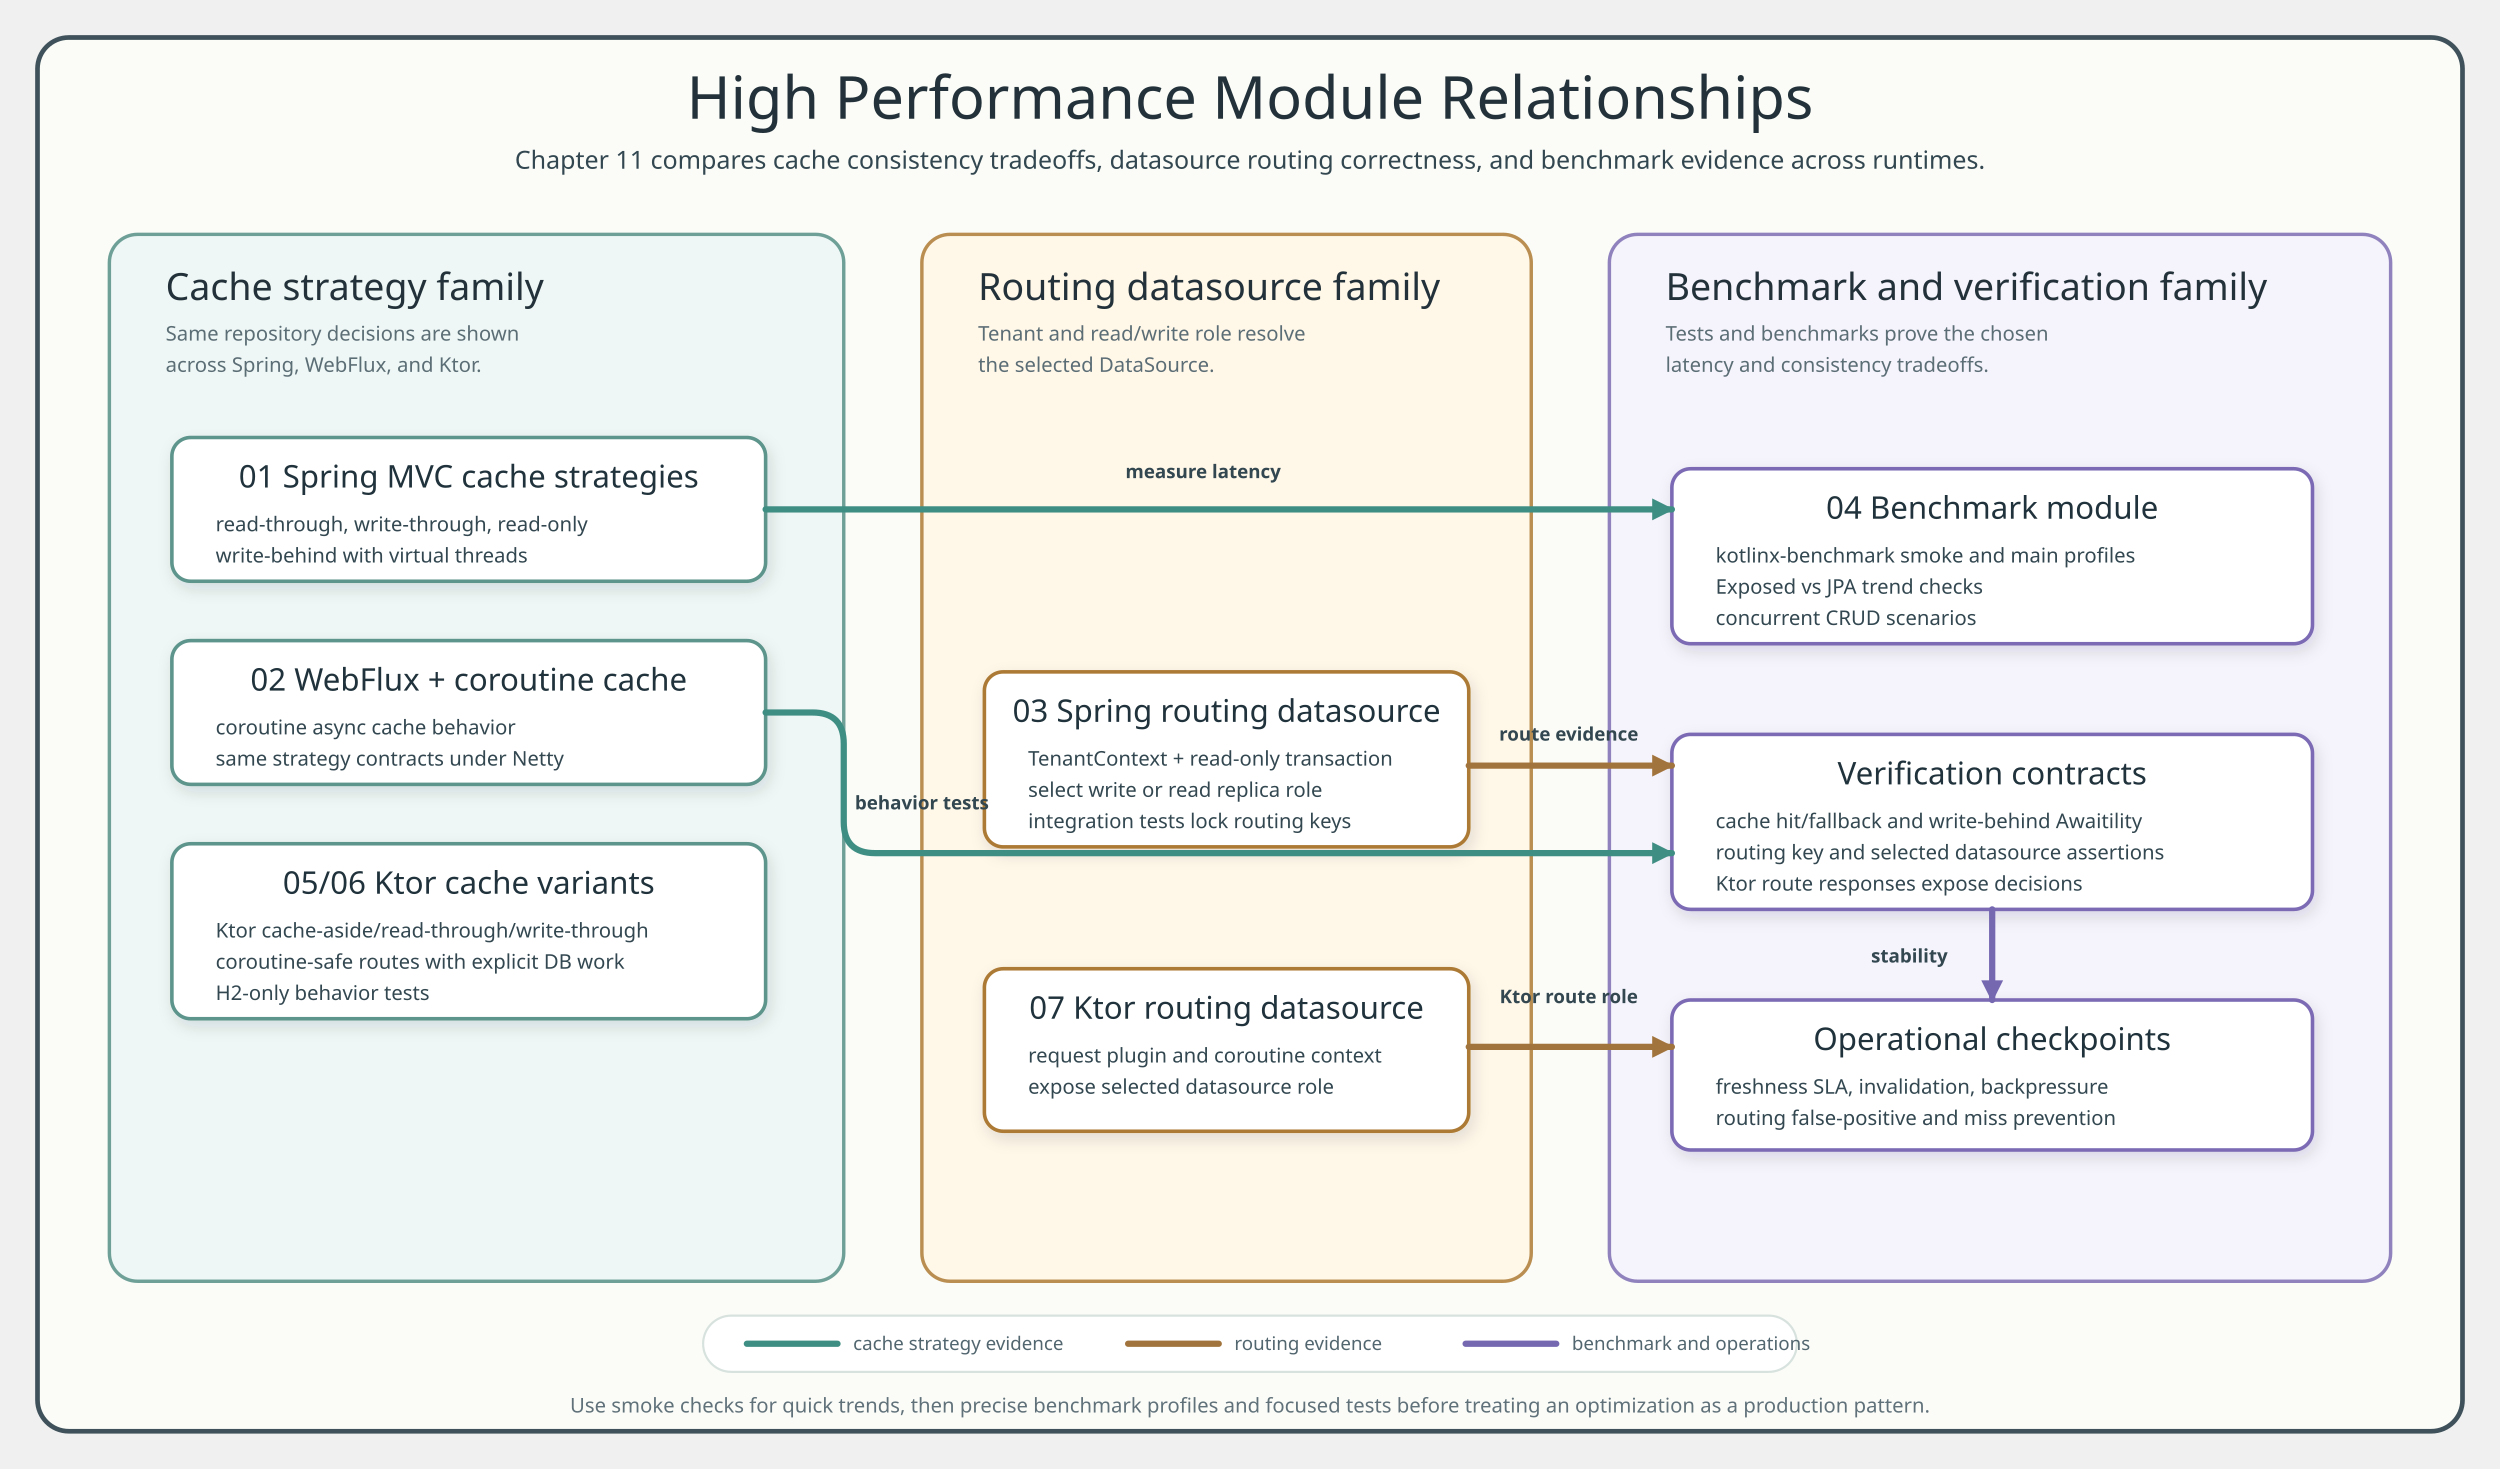
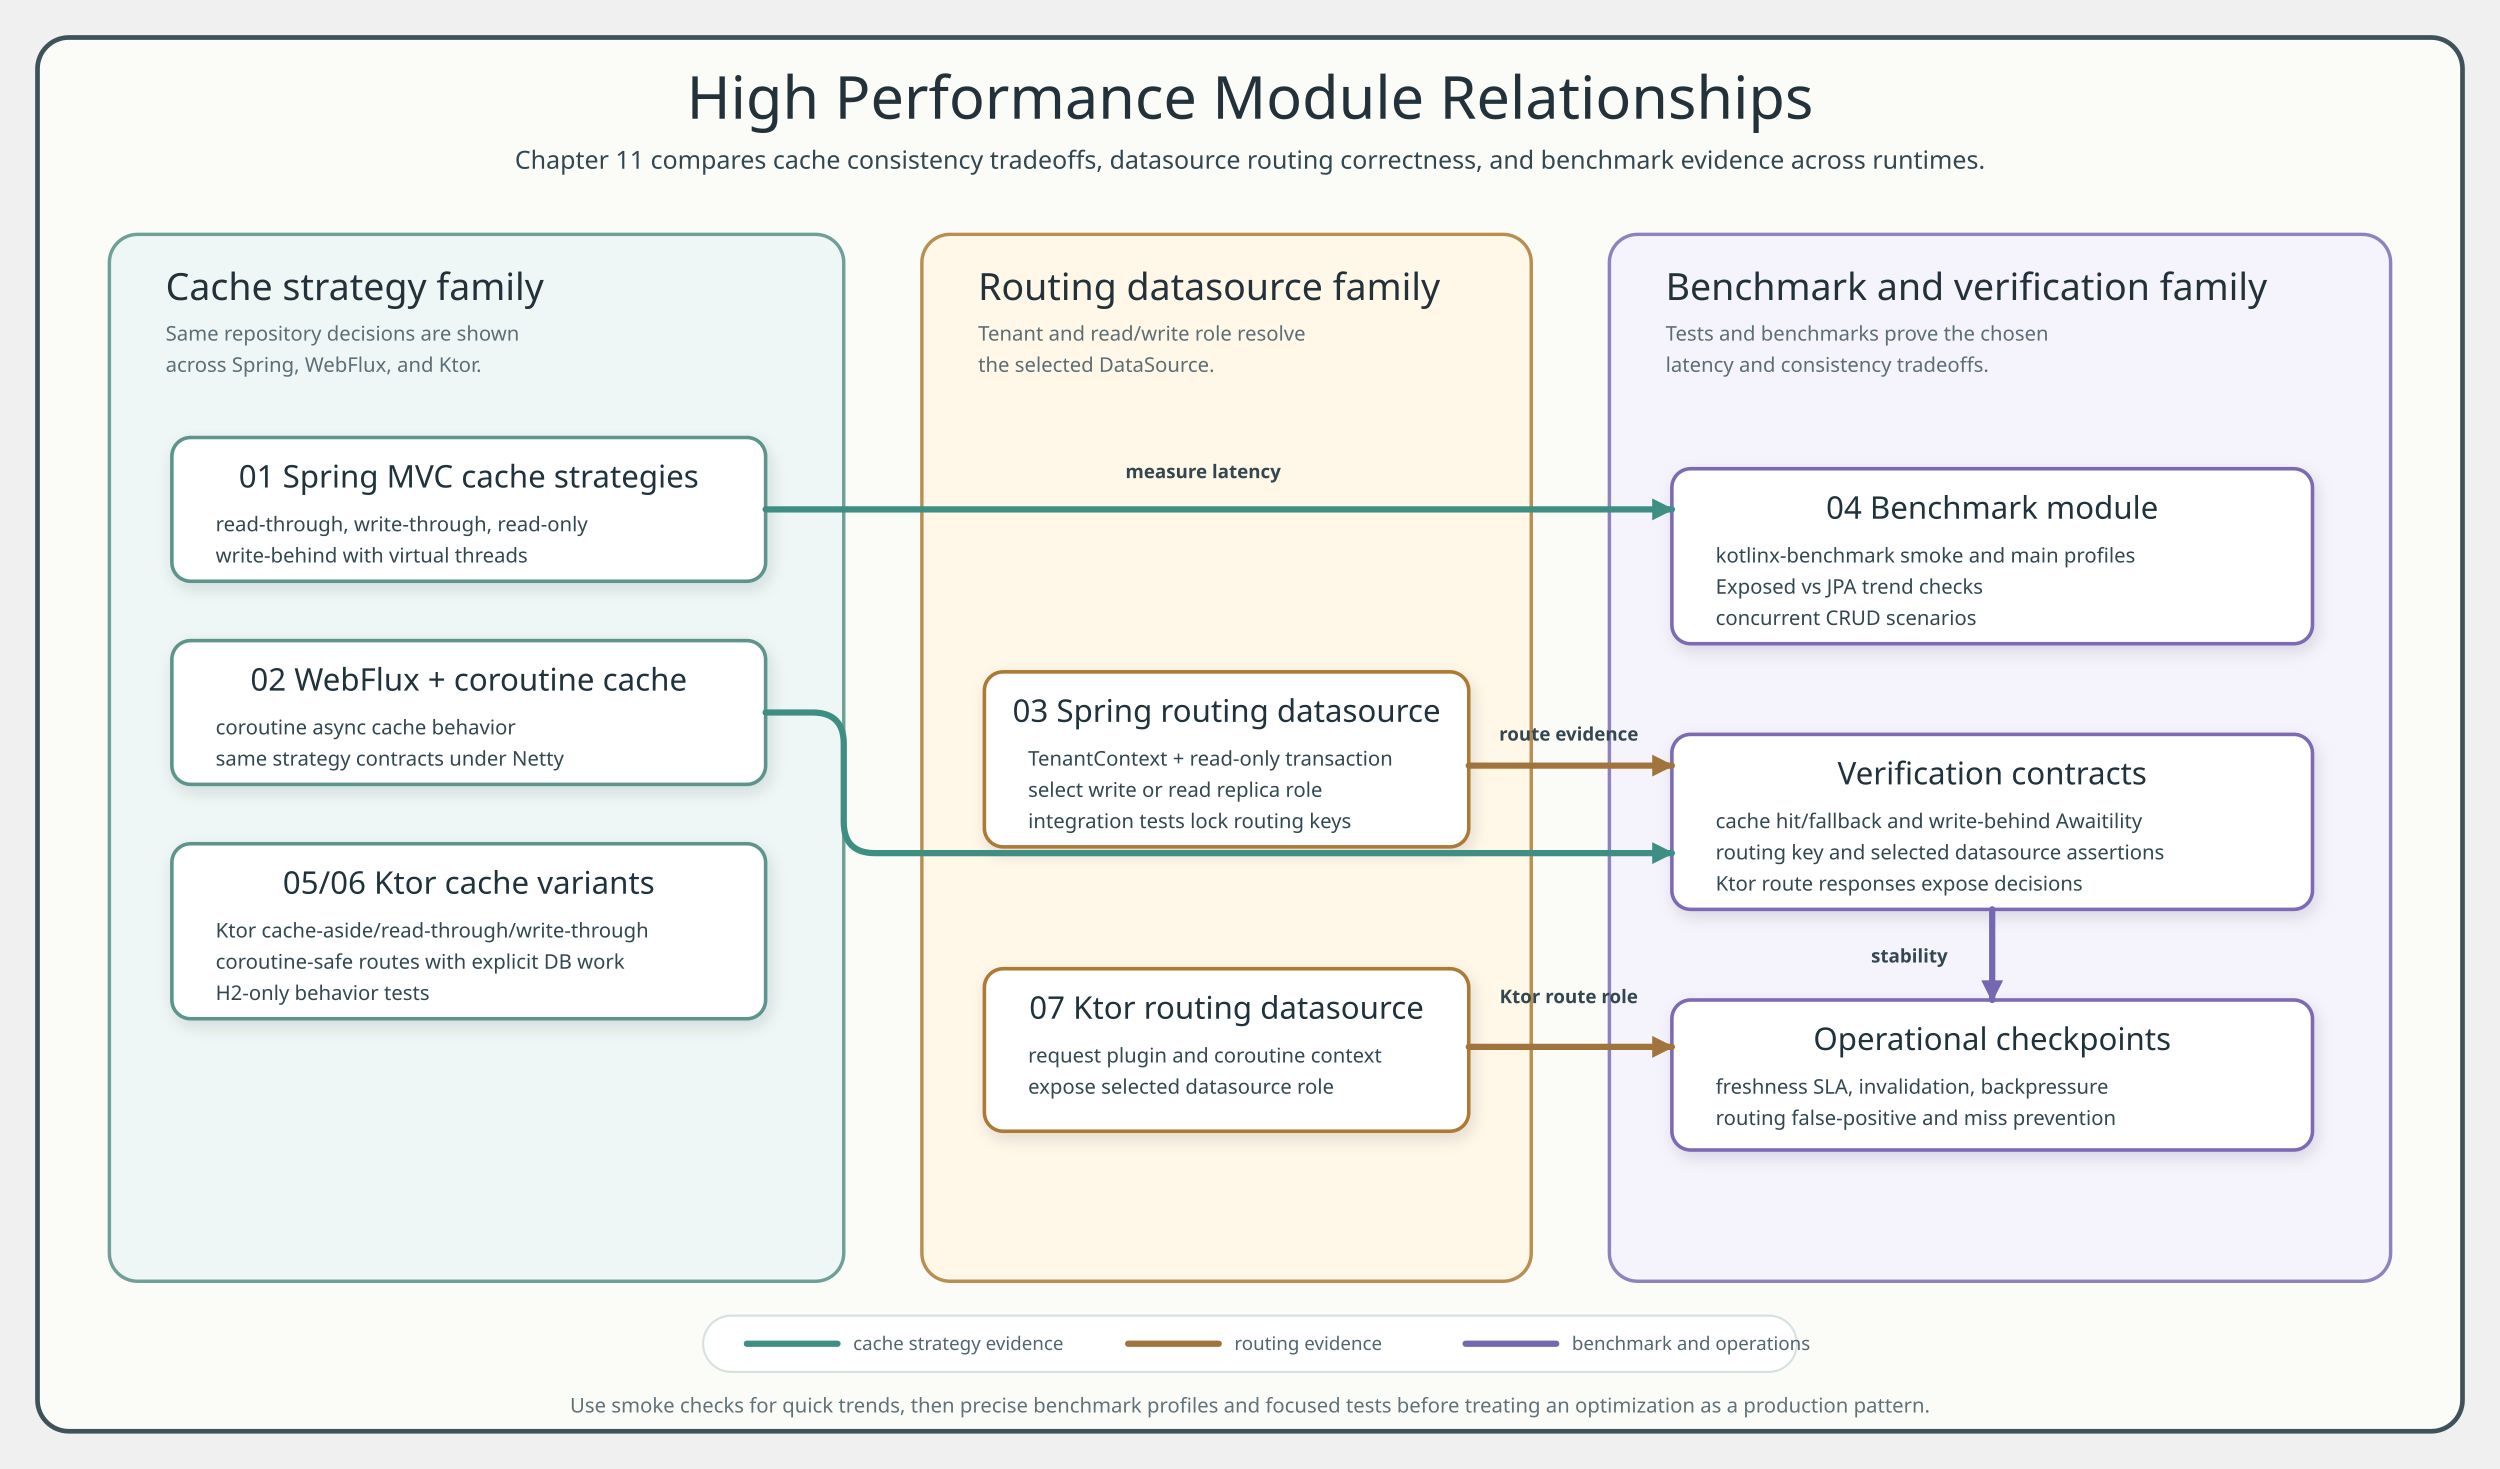
<svg xmlns="http://www.w3.org/2000/svg" viewBox="0 0 1600 940" width="1600" height="940" role="img" aria-label="High performance module relationships">
  <defs>
    <filter id="shadow" x="-10%" y="-10%" width="120%" height="130%">
      <feDropShadow dx="2" dy="4" stdDeviation="5" flood-color="#1f2937" flood-opacity="0.12" />
    </filter>
    <marker id="arrowCache" markerUnits="userSpaceOnUse" markerWidth="14" markerHeight="14" viewBox="0 0 10 10" refX="9" refY="5" orient="auto">
      <path d="M 0 0 L 10 5 L 0 10 Z" fill="#3f8e84" stroke="#3f8e84" stroke-width="0" stroke-dasharray="none" style="stroke-dasharray:none!important" />
    </marker>
    <marker id="arrowRoute" markerUnits="userSpaceOnUse" markerWidth="14" markerHeight="14" viewBox="0 0 10 10" refX="9" refY="5" orient="auto">
      <path d="M 0 0 L 10 5 L 0 10 Z" fill="#a2743d" stroke="#a2743d" stroke-width="0" stroke-dasharray="none" style="stroke-dasharray:none!important" />
    </marker>
    <marker id="arrowVerify" markerUnits="userSpaceOnUse" markerWidth="14" markerHeight="14" viewBox="0 0 10 10" refX="9" refY="5" orient="auto">
      <path d="M 0 0 L 10 5 L 0 10 Z" fill="#7667b1" stroke="#7667b1" stroke-width="0" stroke-dasharray="none" style="stroke-dasharray:none!important" />
    </marker>
    <style>
      text { letter-spacing: 0; }
      .canvas { fill: #fbfcf8; stroke: #3f515a; stroke-width: 3; }
      .title { font-family: "Architects Daughter"; font-size: 38px; fill: #23323a; }
      .subtitle,.laneNote,.cardText,.label,.legendText,.footer { font-family: "Comic Mono"; fill: #324750; }
      .subtitle { font-size: 16px; }
      .laneTitle { font-family: "Architects Daughter"; font-size: 24px; fill: #23323a; }
      .laneNote { font-size: 13px; fill: #5b6d75; }
      .cardTitle { font-family: "Architects Daughter"; font-size: 20px; fill: #20323b; }
      .cardText { font-size: 13px; }
      .label { font-size: 12px; font-weight: 700; fill: #324750; stroke: none; }
      .legendText { font-size: 12px; fill: #52666f; }
      .footer { font-size: 13px; fill: #60717a; }
      .laneCache { fill: #eef7f5; stroke: #6fa098; stroke-width: 2.2; }
      .laneRoute { fill: #fff7e8; stroke: #b98e50; stroke-width: 2.2; }
      .laneVerify { fill: #f5f3fb; stroke: #8f82bd; stroke-width: 2.2; }
      .card { fill: #fff; stroke-width: 2.3; filter: url(#shadow); }
      .cacheCard { stroke: #5d948b; }
      .routeCard { stroke: #ac7a34; }
      .verifyCard { stroke: #7b6bb4; }
      .flowCache { fill: none; stroke: #3f8e84; stroke-width: 4.0; stroke-linecap: round; stroke-linejoin: round; marker-end: url(#arrowCache); }
      .flowRoute { fill: none; stroke: #a2743d; stroke-width: 4.0; stroke-linecap: round; stroke-linejoin: round; marker-end: url(#arrowRoute); }
      .flowVerify { fill: none; stroke: #7667b1; stroke-width: 4.0; stroke-linecap: round; stroke-linejoin: round; marker-end: url(#arrowVerify); }
      .legendLine { fill: none; stroke-width: 4; stroke-linecap: round; stroke-linejoin: round; }
    </style>
  </defs>
  <rect x="24" y="24" width="1552" height="892" rx="20" class="canvas" />
  <text x="800" y="76" text-anchor="middle" class="title">High Performance Module Relationships</text>
  <text x="800" y="108" text-anchor="middle" class="subtitle">Chapter 11 compares cache consistency tradeoffs, datasource routing correctness, and benchmark evidence across runtimes.</text>
  <rect x="70" y="150" width="470" height="670" rx="18" class="laneCache" />
  <text x="106" y="192" class="laneTitle">Cache strategy family</text>
  <text x="106" y="218" class="laneNote">Same repository decisions are shown</text>
  <text x="106" y="238" class="laneNote">across Spring, WebFlux, and Ktor.</text>
  <rect x="590" y="150" width="390" height="670" rx="18" class="laneRoute" />
  <text x="626" y="192" class="laneTitle">Routing datasource family</text>
  <text x="626" y="218" class="laneNote">Tenant and read/write role resolve</text>
  <text x="626" y="238" class="laneNote">the selected DataSource.</text>
  <rect x="1030" y="150" width="500" height="670" rx="18" class="laneVerify" />
  <text x="1066" y="192" class="laneTitle">Benchmark and verification family</text>
  <text x="1066" y="218" class="laneNote">Tests and benchmarks prove the chosen</text>
  <text x="1066" y="238" class="laneNote">latency and consistency tradeoffs.</text>
  <rect id="cacheSpring" x="110" y="280" width="380" height="92" rx="12" class="card cacheCard" />
  <text x="300" y="312" text-anchor="middle" class="cardTitle">01 Spring MVC cache strategies</text>
  <text x="138" y="340" class="cardText">read-through, write-through, read-only</text>
  <text x="138" y="360" class="cardText">write-behind with virtual threads</text>
  <rect id="cacheCoroutines" x="110" y="410" width="380" height="92" rx="12" class="card cacheCard" />
  <text x="300" y="442" text-anchor="middle" class="cardTitle">02 WebFlux + coroutine cache</text>
  <text x="138" y="470" class="cardText">coroutine async cache behavior</text>
  <text x="138" y="490" class="cardText">same strategy contracts under Netty</text>
  <rect id="cacheKtor" x="110" y="540" width="380" height="112" rx="12" class="card cacheCard" />
  <text x="300" y="572" text-anchor="middle" class="cardTitle">05/06 Ktor cache variants</text>
  <text x="138" y="600" class="cardText">Ktor cache-aside/read-through/write-through</text>
  <text x="138" y="620" class="cardText">coroutine-safe routes with explicit DB work</text>
  <text x="138" y="640" class="cardText">H2-only behavior tests</text>
  <rect id="routingSpring" x="630" y="430" width="310" height="112" rx="12" class="card routeCard" />
  <text x="785" y="462" text-anchor="middle" class="cardTitle">03 Spring routing datasource</text>
  <text x="658" y="490" class="cardText">TenantContext + read-only transaction</text>
  <text x="658" y="510" class="cardText">select write or read replica role</text>
  <text x="658" y="530" class="cardText">integration tests lock routing keys</text>
  <rect id="routingKtor" x="630" y="620" width="310" height="104" rx="12" class="card routeCard" />
  <text x="785" y="652" text-anchor="middle" class="cardTitle">07 Ktor routing datasource</text>
  <text x="658" y="680" class="cardText">request plugin and coroutine context</text>
  <text x="658" y="700" class="cardText">expose selected datasource role</text>
  <rect id="benchmark" x="1070" y="300" width="410" height="112" rx="12" class="card verifyCard" />
  <text x="1275" y="332" text-anchor="middle" class="cardTitle">04 Benchmark module</text>
  <text x="1098" y="360" class="cardText">kotlinx-benchmark smoke and main profiles</text>
  <text x="1098" y="380" class="cardText">Exposed vs JPA trend checks</text>
  <text x="1098" y="400" class="cardText">concurrent CRUD scenarios</text>
  <rect id="tests" x="1070" y="470" width="410" height="112" rx="12" class="card verifyCard" />
  <text x="1275" y="502" text-anchor="middle" class="cardTitle">Verification contracts</text>
  <text x="1098" y="530" class="cardText">cache hit/fallback and write-behind Awaitility</text>
  <text x="1098" y="550" class="cardText">routing key and selected datasource assertions</text>
  <text x="1098" y="570" class="cardText">Ktor route responses expose decisions</text>
  <rect id="operations" x="1070" y="640" width="410" height="96" rx="12" class="card verifyCard" />
  <text x="1275" y="672" text-anchor="middle" class="cardTitle">Operational checkpoints</text>
  <text x="1098" y="700" class="cardText">freshness SLA, invalidation, backpressure</text>
  <text x="1098" y="720" class="cardText">routing false-positive and miss prevention</text>
  <path id="flow-cache-benchmark" data-connector="flow-cache-benchmark" d="M 490 326 L 1070 326" class="flowCache" />
  <path id="flow-route-benchmark" data-connector="flow-route-benchmark" d="M 940 490 L 1070 490" class="flowRoute" />
  <path id="flow-cache-tests" data-connector="flow-cache-tests" d="M 490 456 L 520 456 Q 540 456 540 476 L 540 526 Q 540 546 560 546 L 1070 546" class="flowCache" />
  <path id="flow-route-tests" data-connector="flow-route-tests" d="M 940 670 L 1070 670" class="flowRoute" />
  <path id="flow-tests-ops" data-connector="flow-tests-ops" d="M 1275 582 L 1275 640" class="flowVerify" />
  <text x="770" y="306" text-anchor="middle" class="label">measure latency</text>
  <text x="1004" y="474" text-anchor="middle" class="label">route evidence</text>
-   <text x="590" y="518" text-anchor="middle" class="label">behavior tests</text>
  <text x="1004" y="642" text-anchor="middle" class="label">Ktor route role</text>
  <text x="1222" y="616" text-anchor="middle" class="label">stability</text>
  <rect x="450" y="842" width="700" height="36" rx="18" fill="#ffffff" stroke="#d7e2de" stroke-width="1.4" />
  <path d="M 478 860 L 536 860" class="legendLine" stroke="#3f8e84" />
  <text x="546" y="864" class="legendText">cache strategy evidence</text>
  <path d="M 722 860 L 780 860" class="legendLine" stroke="#a2743d" />
  <text x="790" y="864" class="legendText">routing evidence</text>
  <path d="M 938 860 L 996 860" class="legendLine" stroke="#7667b1" />
  <text x="1006" y="864" class="legendText">benchmark and operations</text>
  <text x="800" y="904" text-anchor="middle" class="footer">Use smoke checks for quick trends, then precise benchmark profiles and focused tests before treating an optimization as a production pattern.</text>
</svg>
